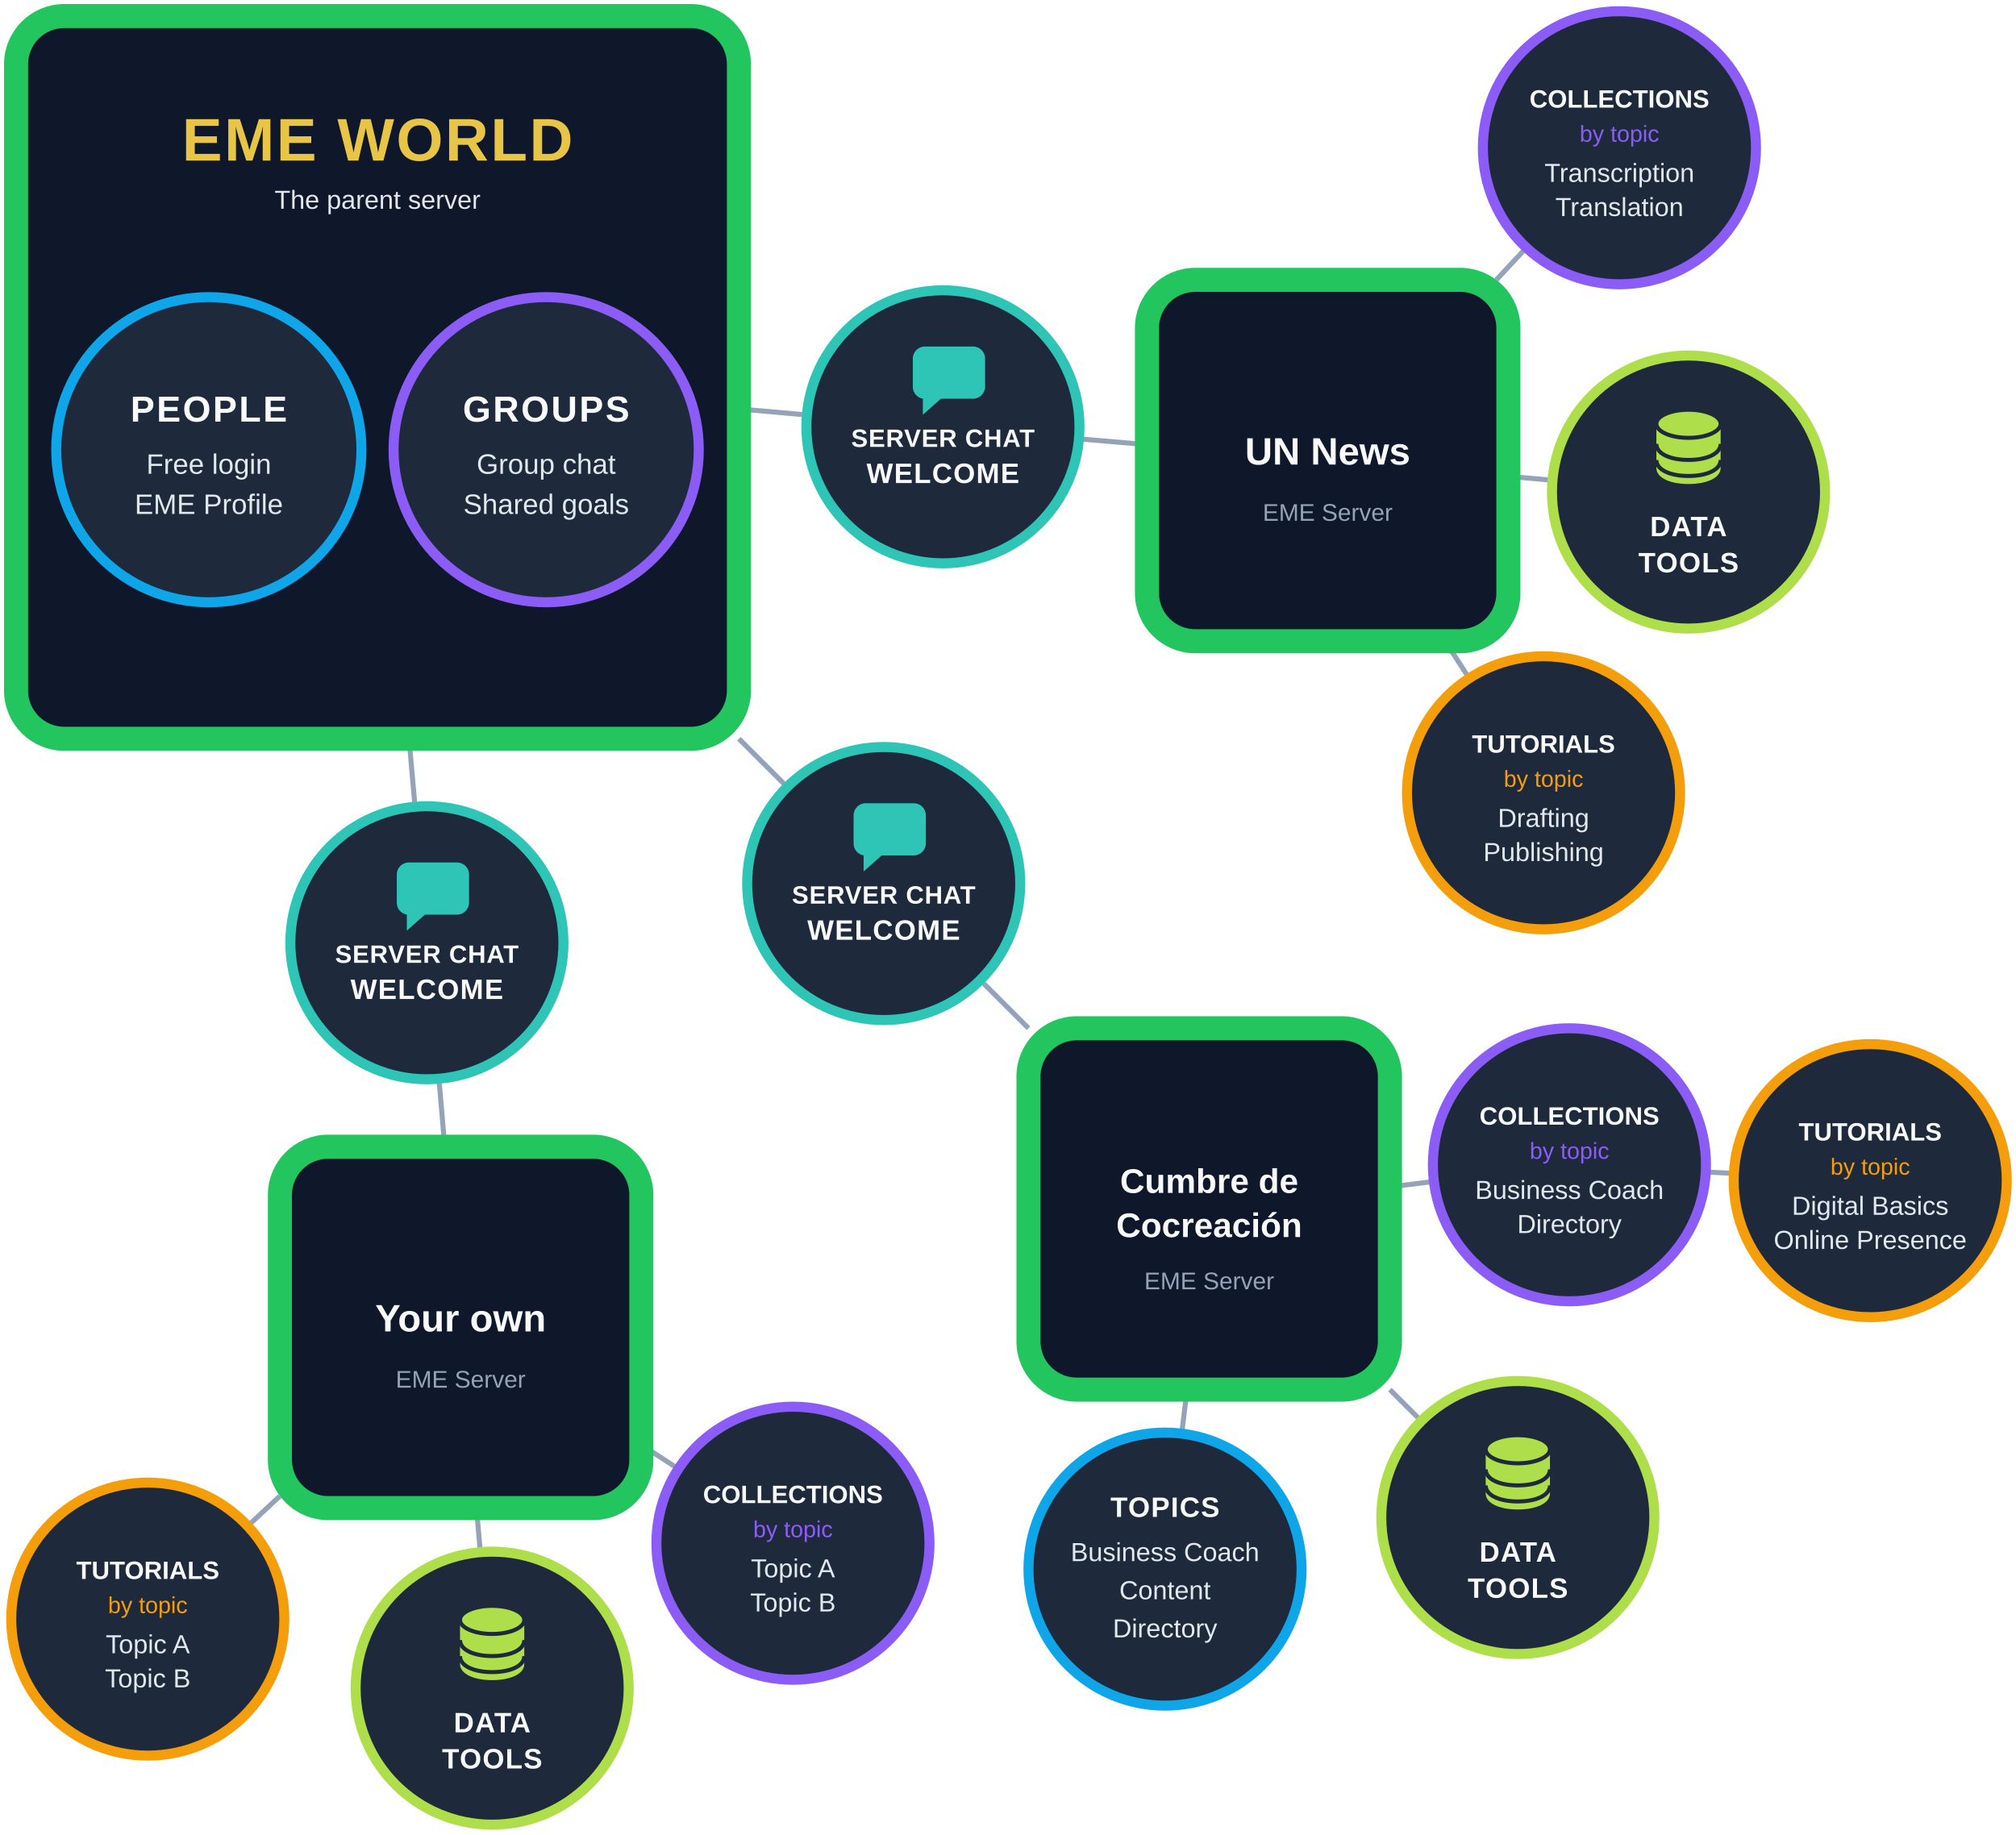
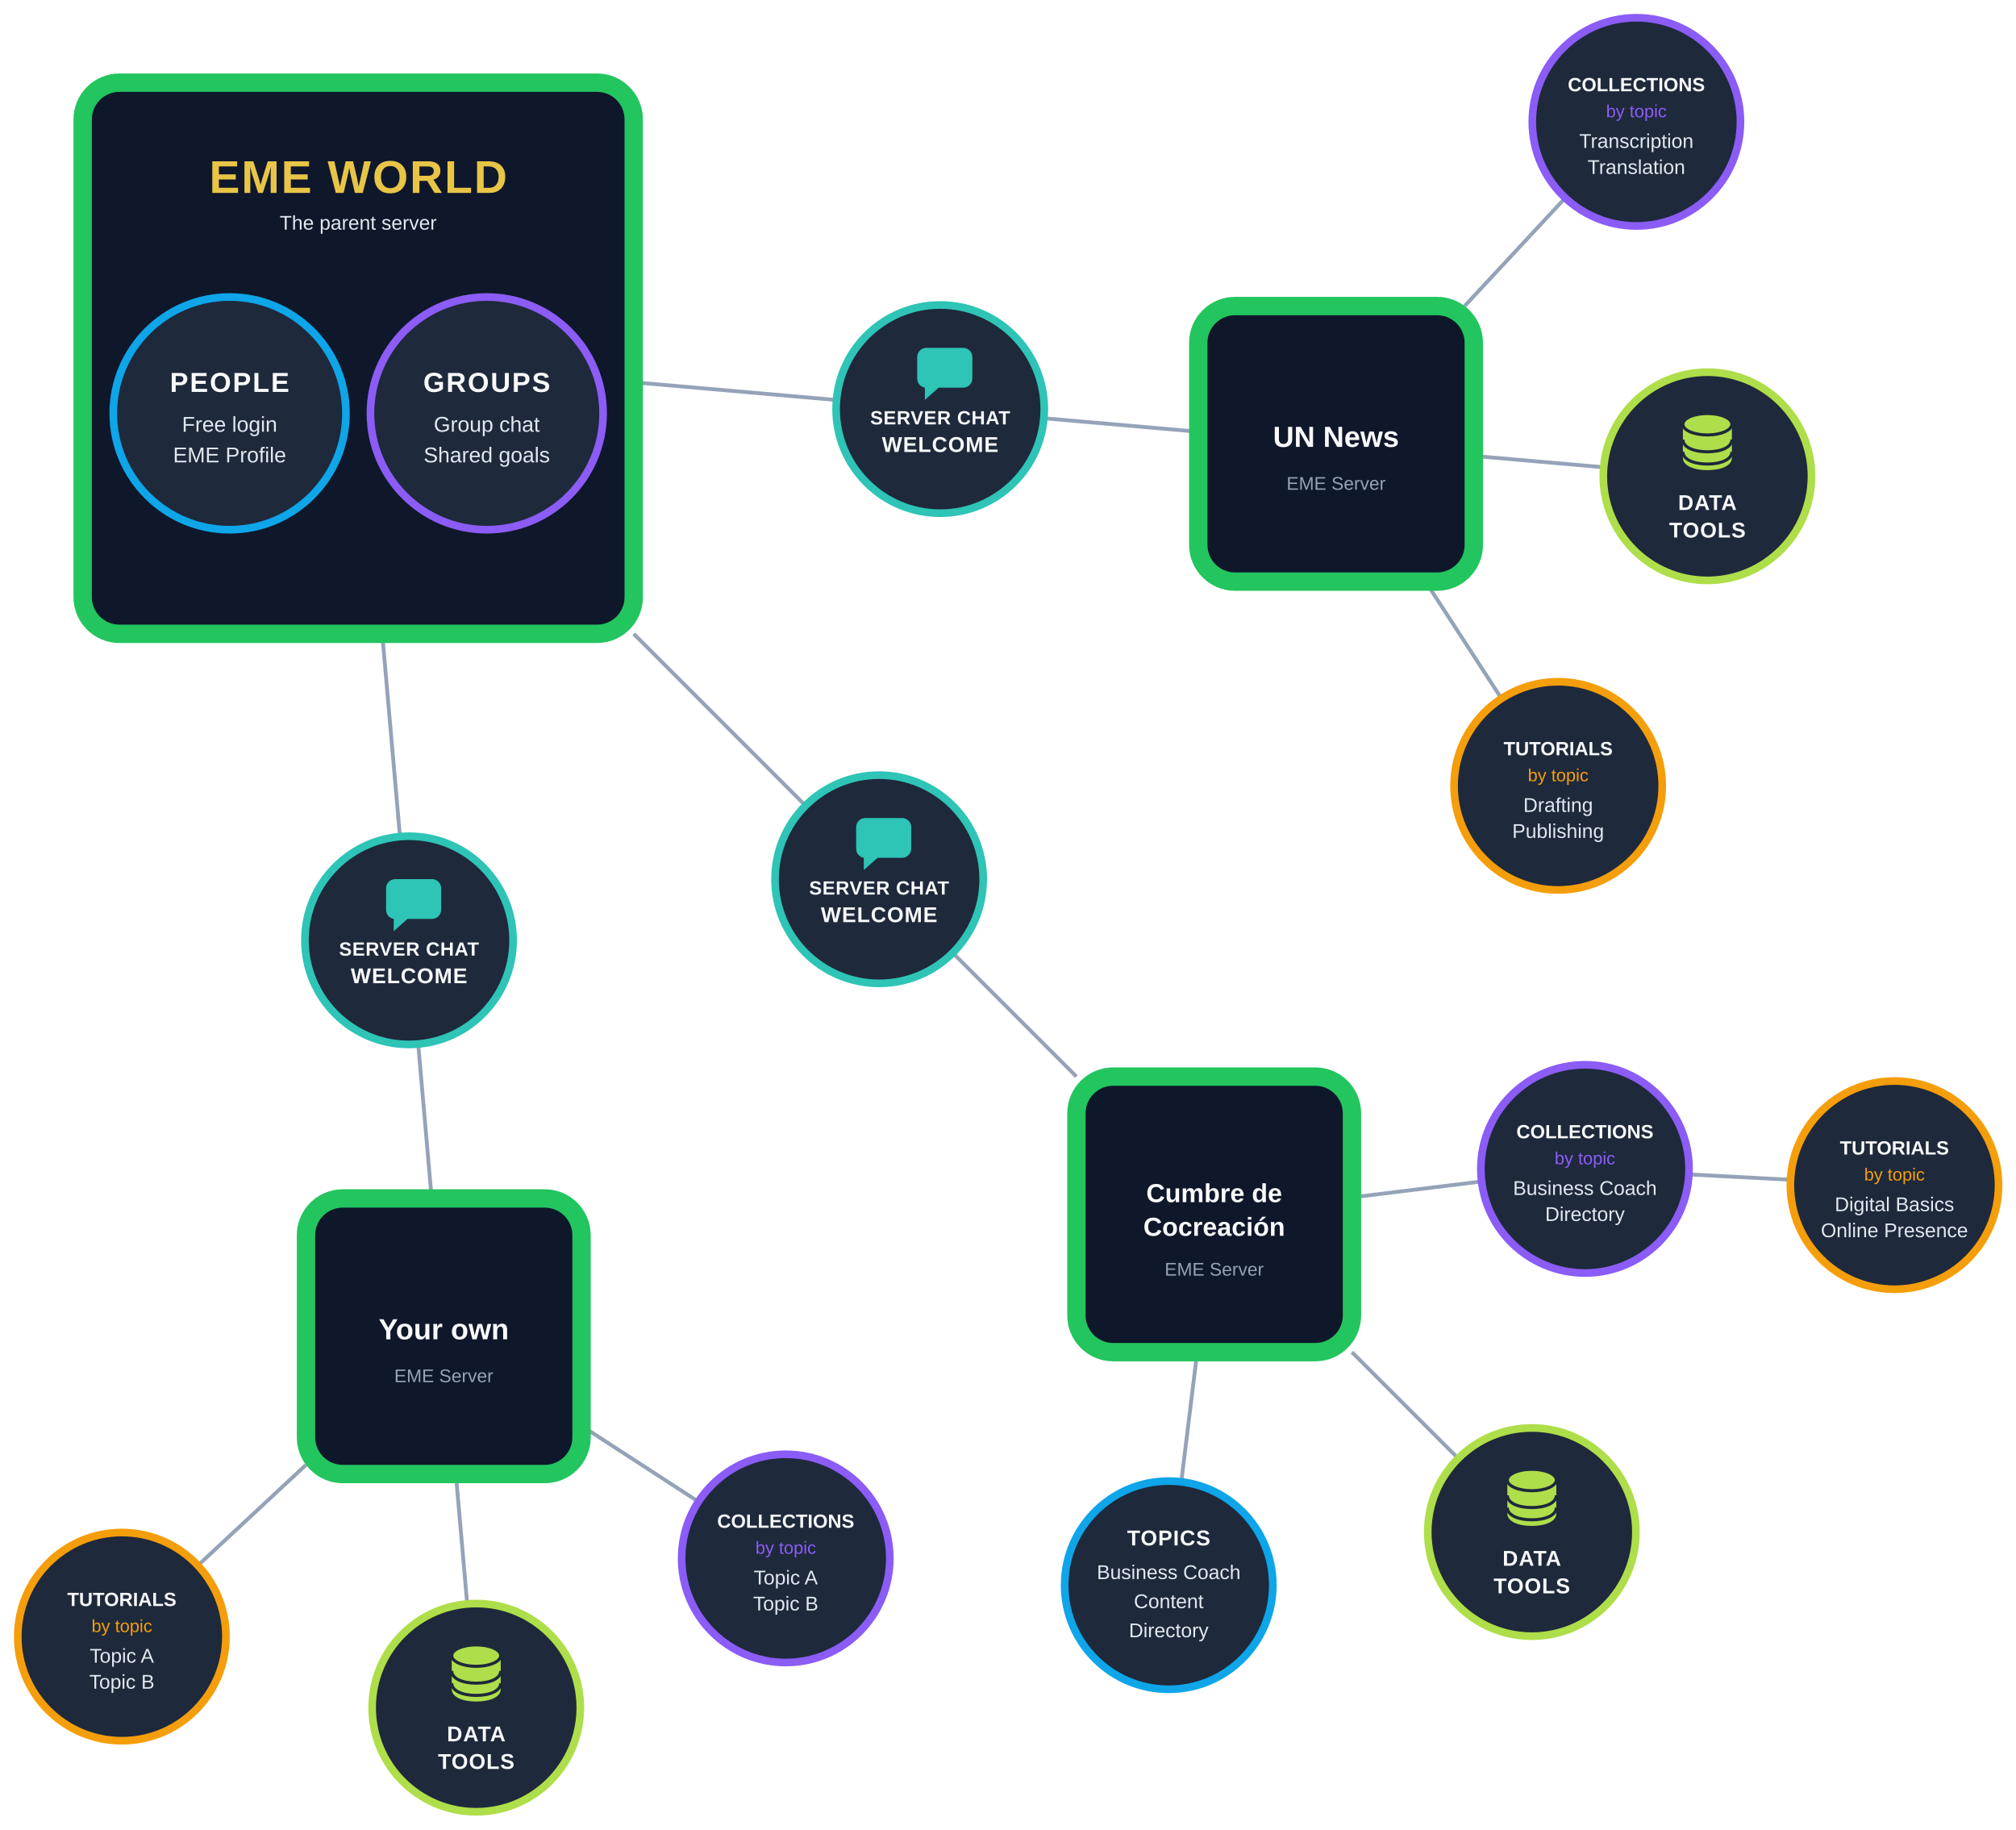
- <svg xmlns="http://www.w3.org/2000/svg" viewBox="512 452 1004 914" width="100%" role="img" aria-labelledby="t d" font-family="Arial, Helvetica, sans-serif">
+ <svg xmlns="http://www.w3.org/2000/svg" viewBox="466 406 1317 1195" width="100%" role="img" aria-labelledby="t d" font-family="Arial, Helvetica, sans-serif">
  <style>
  .h { font-weight: 700; }
  .m { font-weight: 400; }
  .b { font-weight: 400; }
</style>
-   <line x1="880.0" y1="655.7" x2="913.9" y2="658.7" stroke="#94a3b8" stroke-width="2.5" />
-   <line x1="1049.4" y1="670.6" x2="1083.2" y2="673.5" stroke="#94a3b8" stroke-width="2.5" />
-   <line x1="1257.2" y1="591.4" x2="1272.2" y2="575.3" stroke="#94a3b8" stroke-width="2.5" />
-   <line x1="1263.2" y1="689.3" x2="1285.1" y2="691.2" stroke="#94a3b8" stroke-width="2.5" />
-   <line x1="1231.7" y1="771.4" x2="1243.7" y2="789.9" stroke="#94a3b8" stroke-width="2.5" />
-   <line x1="880.0" y1="820.0" x2="904.0" y2="844.0" stroke="#94a3b8" stroke-width="2.5" />
-   <line x1="1000.2" y1="940.2" x2="1024.2" y2="964.2" stroke="#94a3b8" stroke-width="2.5" />
-   <line x1="1204.2" y1="1043.2" x2="1226.1" y2="1040.5" stroke="#94a3b8" stroke-width="2.5" />
-   <line x1="1361.5" y1="1035.8" x2="1375.5" y2="1036.5" stroke="#94a3b8" stroke-width="2.5" />
-   <line x1="1204.2" y1="1144.2" x2="1219.8" y2="1159.8" stroke="#94a3b8" stroke-width="2.5" />
-   <line x1="1103.2" y1="1144.2" x2="1100.5" y2="1166.1" stroke="#94a3b8" stroke-width="2.5" />
-   <line x1="715.7" y1="820.0" x2="718.7" y2="853.9" stroke="#94a3b8" stroke-width="2.5" />
-   <line x1="730.6" y1="989.4" x2="733.5" y2="1023.2" stroke="#94a3b8" stroke-width="2.5" />
-   <line x1="831.4" y1="1171.7" x2="849.9" y2="1183.7" stroke="#94a3b8" stroke-width="2.5" />
-   <line x1="749.3" y1="1203.2" x2="751.2" y2="1225.1" stroke="#94a3b8" stroke-width="2.5" />
-   <line x1="651.4" y1="1197.2" x2="635.3" y2="1212.2" stroke="#94a3b8" stroke-width="2.5" />
-   <circle cx="981.6" cy="664.6" r="68" fill="#1e293b" stroke="#2EC4B6" stroke-width="5" />
-   <path d="M966.6 624.6h30a6 6 0 0 1 6 6v14a6 6 0 0 1-6 6h-16l-9 8v-8a6 6 0 0 1-5-6v-14a6 6 0 0 1 6-6z" fill="#2EC4B6" />
-   <text x="981.6" y="674.6" text-anchor="middle" class="h" fill="#f8fafc" font-size="12.5" letter-spacing="0.3">SERVER CHAT</text>
-   <text x="981.6" y="692.6" text-anchor="middle" class="h" fill="#f8fafc" font-size="14" letter-spacing="0.5">WELCOME</text>
-   <rect x="1083.2" y="591.4" width="180" height="180" rx="24" fill="#0f172a" stroke="#22c55e" stroke-width="12" />
-   <text x="1173.2" y="683.4" text-anchor="middle" class="h" fill="#f8fafc" font-size="19">UN News</text>
-   <text x="1173.2" y="711.4" text-anchor="middle" class="m" fill="#94a3b8" font-size="12">EME Server</text>
-   <circle cx="1318.5" cy="525.6" r="68" fill="#1e293b" stroke="#8b5cf6" stroke-width="5" />
-   <text x="1318.5" y="505.6" text-anchor="middle" class="h" fill="#f8fafc" font-size="12.5" letter-spacing="0">COLLECTIONS</text>
-   <text x="1318.5" y="522.6" text-anchor="middle" class="m" fill="#8b5cf6" font-size="11.5">by topic</text>
-   <text x="1318.5" y="542.6" text-anchor="middle" class="b" fill="#e2e8f0" font-size="13">Transcription</text>
-   <text x="1318.5" y="559.6" text-anchor="middle" class="b" fill="#e2e8f0" font-size="13">Translation</text>
-   <circle cx="1352.9" cy="697.1" r="68" fill="#1e293b" stroke="#AEDE4A" stroke-width="5" />
-   <path d="M1336.9 663.1v22c0 5 7 8 16 8s16-3 16-8v-22" fill="#AEDE4A" />
-   <ellipse cx="1352.9" cy="663.1" rx="16" ry="7" fill="#AEDE4A" stroke="#1e293b" stroke-width="2" />
-   <path d="M1336.9 673.1c0 5 7 8 16 8s16-3 16-8M1336.9 681.1c0 5 7 8 16 8s16-3 16-8" fill="none" stroke="#1e293b" stroke-width="2" />
-   <text x="1352.9" y="719.1" text-anchor="middle" class="h" fill="#f8fafc" font-size="14" letter-spacing="0.5">DATA</text>
-   <text x="1352.9" y="737.1" text-anchor="middle" class="h" fill="#f8fafc" font-size="14" letter-spacing="0.5">TOOLS</text>
-   <circle cx="1280.7" cy="846.9" r="68" fill="#1e293b" stroke="#f59e0b" stroke-width="5" />
-   <text x="1280.7" y="826.9" text-anchor="middle" class="h" fill="#f8fafc" font-size="12.5" letter-spacing="0">TUTORIALS</text>
-   <text x="1280.7" y="843.9" text-anchor="middle" class="m" fill="#f59e0b" font-size="11.5">by topic</text>
-   <text x="1280.7" y="863.9" text-anchor="middle" class="b" fill="#e2e8f0" font-size="13">Drafting</text>
-   <text x="1280.7" y="880.9" text-anchor="middle" class="b" fill="#e2e8f0" font-size="13">Publishing</text>
-   <circle cx="952.1" cy="892.1" r="68" fill="#1e293b" stroke="#2EC4B6" stroke-width="5" />
-   <path d="M937.1 852.1h30a6 6 0 0 1 6 6v14a6 6 0 0 1-6 6h-16l-9 8v-8a6 6 0 0 1-5-6v-14a6 6 0 0 1 6-6z" fill="#2EC4B6" />
-   <text x="952.1" y="902.1" text-anchor="middle" class="h" fill="#f8fafc" font-size="12.5" letter-spacing="0.3">SERVER CHAT</text>
-   <text x="952.1" y="920.1" text-anchor="middle" class="h" fill="#f8fafc" font-size="14" letter-spacing="0.5">WELCOME</text>
-   <rect x="1024.2" y="964.2" width="180" height="180" rx="24" fill="#0f172a" stroke="#22c55e" stroke-width="12" />
-   <text x="1114.2" y="1046.2" text-anchor="middle" class="h" fill="#f8fafc" font-size="17">Cumbre de</text>
-   <text x="1114.2" y="1068.2" text-anchor="middle" class="h" fill="#f8fafc" font-size="17">Cocreación</text>
-   <text x="1114.2" y="1094.2" text-anchor="middle" class="m" fill="#94a3b8" font-size="12">EME Server</text>
-   <circle cx="1293.6" cy="1032.2" r="68" fill="#1e293b" stroke="#8b5cf6" stroke-width="5" />
-   <text x="1293.6" y="1012.2" text-anchor="middle" class="h" fill="#f8fafc" font-size="12.5" letter-spacing="0">COLLECTIONS</text>
-   <text x="1293.6" y="1029.2" text-anchor="middle" class="m" fill="#8b5cf6" font-size="11.5">by topic</text>
-   <text x="1293.6" y="1049.2" text-anchor="middle" class="b" fill="#e2e8f0" font-size="13">Business Coach</text>
-   <text x="1293.6" y="1066.2" text-anchor="middle" class="b" fill="#e2e8f0" font-size="13">Directory</text>
-   <circle cx="1443.4" cy="1040.1" r="68" fill="#1e293b" stroke="#f59e0b" stroke-width="5" />
-   <text x="1443.4" y="1020.1" text-anchor="middle" class="h" fill="#f8fafc" font-size="12.5" letter-spacing="0">TUTORIALS</text>
-   <text x="1443.4" y="1037.1" text-anchor="middle" class="m" fill="#f59e0b" font-size="11.5">by topic</text>
-   <text x="1443.4" y="1057.1" text-anchor="middle" class="b" fill="#e2e8f0" font-size="13">Digital Basics</text>
-   <text x="1443.4" y="1074.1" text-anchor="middle" class="b" fill="#e2e8f0" font-size="13">Online Presence</text>
-   <circle cx="1267.9" cy="1207.9" r="68" fill="#1e293b" stroke="#AEDE4A" stroke-width="5" />
-   <path d="M1251.9 1173.9v22c0 5 7 8 16 8s16-3 16-8v-22" fill="#AEDE4A" />
-   <ellipse cx="1267.9" cy="1173.9" rx="16" ry="7" fill="#AEDE4A" stroke="#1e293b" stroke-width="2" />
-   <path d="M1251.9 1183.9c0 5 7 8 16 8s16-3 16-8M1251.9 1191.9c0 5 7 8 16 8s16-3 16-8" fill="none" stroke="#1e293b" stroke-width="2" />
-   <text x="1267.9" y="1229.9" text-anchor="middle" class="h" fill="#f8fafc" font-size="14" letter-spacing="0.5">DATA</text>
-   <text x="1267.9" y="1247.9" text-anchor="middle" class="h" fill="#f8fafc" font-size="14" letter-spacing="0.5">TOOLS</text>
-   <circle cx="1092.2" cy="1233.6" r="68" fill="#1e293b" stroke="#0ea5e9" stroke-width="5" />
-   <text x="1092.2" y="1207.6" text-anchor="middle" class="h" fill="#f8fafc" font-size="14" letter-spacing="0.5">TOPICS</text>
-   <text x="1092.2" y="1229.6" text-anchor="middle" class="b" fill="#e2e8f0" font-size="13">Business Coach</text>
-   <text x="1092.2" y="1248.6" text-anchor="middle" class="b" fill="#e2e8f0" font-size="13">Content</text>
-   <text x="1092.2" y="1267.6" text-anchor="middle" class="b" fill="#e2e8f0" font-size="13">Directory</text>
-   <circle cx="724.6" cy="921.6" r="68" fill="#1e293b" stroke="#2EC4B6" stroke-width="5" />
-   <path d="M709.6 881.6h30a6 6 0 0 1 6 6v14a6 6 0 0 1-6 6h-16l-9 8v-8a6 6 0 0 1-5-6v-14a6 6 0 0 1 6-6z" fill="#2EC4B6" />
-   <text x="724.6" y="931.6" text-anchor="middle" class="h" fill="#f8fafc" font-size="12.5" letter-spacing="0.3">SERVER CHAT</text>
-   <text x="724.6" y="949.6" text-anchor="middle" class="h" fill="#f8fafc" font-size="14" letter-spacing="0.5">WELCOME</text>
-   <rect x="651.4" y="1023.2" width="180" height="180" rx="24" fill="#0f172a" stroke="#22c55e" stroke-width="12" />
-   <text x="741.4" y="1115.2" text-anchor="middle" class="h" fill="#f8fafc" font-size="19">Your own</text>
-   <text x="741.4" y="1143.2" text-anchor="middle" class="m" fill="#94a3b8" font-size="12">EME Server</text>
-   <circle cx="906.9" cy="1220.7" r="68" fill="#1e293b" stroke="#8b5cf6" stroke-width="5" />
-   <text x="906.9" y="1200.7" text-anchor="middle" class="h" fill="#f8fafc" font-size="12.5" letter-spacing="0">COLLECTIONS</text>
-   <text x="906.9" y="1217.7" text-anchor="middle" class="m" fill="#8b5cf6" font-size="11.5">by topic</text>
-   <text x="906.9" y="1237.7" text-anchor="middle" class="b" fill="#e2e8f0" font-size="13">Topic A</text>
-   <text x="906.9" y="1254.7" text-anchor="middle" class="b" fill="#e2e8f0" font-size="13">Topic B</text>
-   <circle cx="757.1" cy="1292.9" r="68" fill="#1e293b" stroke="#AEDE4A" stroke-width="5" />
-   <path d="M741.1 1258.9v22c0 5 7 8 16 8s16-3 16-8v-22" fill="#AEDE4A" />
-   <ellipse cx="757.1" cy="1258.9" rx="16" ry="7" fill="#AEDE4A" stroke="#1e293b" stroke-width="2" />
-   <path d="M741.1 1268.9c0 5 7 8 16 8s16-3 16-8M741.1 1276.9c0 5 7 8 16 8s16-3 16-8" fill="none" stroke="#1e293b" stroke-width="2" />
-   <text x="757.1" y="1314.9" text-anchor="middle" class="h" fill="#f8fafc" font-size="14" letter-spacing="0.5">DATA</text>
-   <text x="757.1" y="1332.9" text-anchor="middle" class="h" fill="#f8fafc" font-size="14" letter-spacing="0.5">TOOLS</text>
-   <circle cx="585.6" cy="1258.5" r="68" fill="#1e293b" stroke="#f59e0b" stroke-width="5" />
-   <text x="585.6" y="1238.5" text-anchor="middle" class="h" fill="#f8fafc" font-size="12.5" letter-spacing="0">TUTORIALS</text>
-   <text x="585.6" y="1255.5" text-anchor="middle" class="m" fill="#f59e0b" font-size="11.5">by topic</text>
-   <text x="585.6" y="1275.5" text-anchor="middle" class="b" fill="#e2e8f0" font-size="13">Topic A</text>
-   <text x="585.6" y="1292.5" text-anchor="middle" class="b" fill="#e2e8f0" font-size="13">Topic B</text>
+   <line x1="880.0" y1="655.7" x2="1012.5" y2="667.3" stroke="#94a3b8" stroke-width="2.5" />
+   <line x1="1148.0" y1="679.2" x2="1248.8" y2="688.0" stroke="#94a3b8" stroke-width="2.5" />
+   <line x1="1422.8" y1="605.9" x2="1488.6" y2="535.2" stroke="#94a3b8" stroke-width="2.5" />
+   <line x1="1428.8" y1="703.8" x2="1513.6" y2="711.2" stroke="#94a3b8" stroke-width="2.5" />
+   <line x1="1397.3" y1="785.9" x2="1446.9" y2="862.3" stroke="#94a3b8" stroke-width="2.5" />
+   <line x1="880.0" y1="820.0" x2="992.2" y2="932.2" stroke="#94a3b8" stroke-width="2.5" />
+   <line x1="1088.4" y1="1028.4" x2="1169.2" y2="1109.2" stroke="#94a3b8" stroke-width="2.5" />
+   <line x1="1349.2" y1="1188.1" x2="1433.9" y2="1177.7" stroke="#94a3b8" stroke-width="2.5" />
+   <line x1="1569.3" y1="1173.1" x2="1635.7" y2="1176.6" stroke="#94a3b8" stroke-width="2.5" />
+   <line x1="1349.2" y1="1289.2" x2="1418.6" y2="1358.6" stroke="#94a3b8" stroke-width="2.5" />
+   <line x1="1248.1" y1="1289.2" x2="1237.7" y2="1373.9" stroke="#94a3b8" stroke-width="2.5" />
+   <line x1="715.7" y1="820.0" x2="727.3" y2="952.5" stroke="#94a3b8" stroke-width="2.5" />
+   <line x1="739.2" y1="1088.0" x2="748.0" y2="1188.8" stroke="#94a3b8" stroke-width="2.5" />
+   <line x1="845.9" y1="1337.3" x2="922.3" y2="1386.9" stroke="#94a3b8" stroke-width="2.5" />
+   <line x1="763.8" y1="1368.8" x2="771.2" y2="1453.6" stroke="#94a3b8" stroke-width="2.5" />
+   <line x1="665.9" y1="1362.8" x2="595.2" y2="1428.6" stroke="#94a3b8" stroke-width="2.5" />
+   <g transform="translate(98.6 8.6)">
+     <circle cx="981.6" cy="664.6" r="68" fill="#1e293b" stroke="#2EC4B6" stroke-width="5" />
+     <path d="M966.6 624.6h30a6 6 0 0 1 6 6v14a6 6 0 0 1-6 6h-16l-9 8v-8a6 6 0 0 1-5-6v-14a6 6 0 0 1 6-6z" fill="#2EC4B6" />
+     <text x="981.6" y="674.6" text-anchor="middle" class="h" fill="#f8fafc" font-size="12.5" letter-spacing="0.3">SERVER CHAT</text>
+     <text x="981.6" y="692.6" text-anchor="middle" class="h" fill="#f8fafc" font-size="14" letter-spacing="0.5">WELCOME</text>
+   </g>
+   <g transform="translate(165.6 14.5)">
+     <rect x="1083.2" y="591.4" width="180" height="180" rx="24" fill="#0f172a" stroke="#22c55e" stroke-width="12" />
+     <text x="1173.2" y="683.4" text-anchor="middle" class="h" fill="#f8fafc" font-size="19">UN News</text>
+     <text x="1173.2" y="711.4" text-anchor="middle" class="m" fill="#94a3b8" font-size="12">EME Server</text>
+   </g>
+   <g transform="translate(216.5 -40.0)">
+     <circle cx="1318.5" cy="525.6" r="68" fill="#1e293b" stroke="#8b5cf6" stroke-width="5" />
+     <text x="1318.5" y="505.6" text-anchor="middle" class="h" fill="#f8fafc" font-size="12.5" letter-spacing="0">COLLECTIONS</text>
+     <text x="1318.5" y="522.6" text-anchor="middle" class="m" fill="#8b5cf6" font-size="11.5">by topic</text>
+     <text x="1318.5" y="542.6" text-anchor="middle" class="b" fill="#e2e8f0" font-size="13">Transcription</text>
+     <text x="1318.5" y="559.6" text-anchor="middle" class="b" fill="#e2e8f0" font-size="13">Translation</text>
+   </g>
+   <g transform="translate(228.5 20.0)">
+     <circle cx="1352.9" cy="697.1" r="68" fill="#1e293b" stroke="#AEDE4A" stroke-width="5" />
+     <path d="M1336.9 663.1v22c0 5 7 8 16 8s16-3 16-8v-22" fill="#AEDE4A" />
+     <ellipse cx="1352.9" cy="663.1" rx="16" ry="7" fill="#AEDE4A" stroke="#1e293b" stroke-width="2" />
+     <path d="M1336.9 673.1c0 5 7 8 16 8s16-3 16-8M1336.9 681.1c0 5 7 8 16 8s16-3 16-8" fill="none" stroke="#1e293b" stroke-width="2" />
+     <text x="1352.9" y="719.1" text-anchor="middle" class="h" fill="#f8fafc" font-size="14" letter-spacing="0.5">DATA</text>
+     <text x="1352.9" y="737.1" text-anchor="middle" class="h" fill="#f8fafc" font-size="14" letter-spacing="0.5">TOOLS</text>
+   </g>
+   <g transform="translate(203.2 72.4)">
+     <circle cx="1280.7" cy="846.9" r="68" fill="#1e293b" stroke="#f59e0b" stroke-width="5" />
+     <text x="1280.7" y="826.9" text-anchor="middle" class="h" fill="#f8fafc" font-size="12.5" letter-spacing="0">TUTORIALS</text>
+     <text x="1280.7" y="843.9" text-anchor="middle" class="m" fill="#f59e0b" font-size="11.5">by topic</text>
+     <text x="1280.7" y="863.9" text-anchor="middle" class="b" fill="#e2e8f0" font-size="13">Drafting</text>
+     <text x="1280.7" y="880.9" text-anchor="middle" class="b" fill="#e2e8f0" font-size="13">Publishing</text>
+   </g>
+   <g transform="translate(88.2 88.2)">
+     <circle cx="952.1" cy="892.1" r="68" fill="#1e293b" stroke="#2EC4B6" stroke-width="5" />
+     <path d="M937.1 852.1h30a6 6 0 0 1 6 6v14a6 6 0 0 1-6 6h-16l-9 8v-8a6 6 0 0 1-5-6v-14a6 6 0 0 1 6-6z" fill="#2EC4B6" />
+     <text x="952.1" y="902.1" text-anchor="middle" class="h" fill="#f8fafc" font-size="12.5" letter-spacing="0.3">SERVER CHAT</text>
+     <text x="952.1" y="920.1" text-anchor="middle" class="h" fill="#f8fafc" font-size="14" letter-spacing="0.5">WELCOME</text>
+   </g>
+   <g transform="translate(145.0 145.0)">
+     <rect x="1024.2" y="964.2" width="180" height="180" rx="24" fill="#0f172a" stroke="#22c55e" stroke-width="12" />
+     <text x="1114.2" y="1046.2" text-anchor="middle" class="h" fill="#f8fafc" font-size="17">Cumbre de</text>
+     <text x="1114.2" y="1068.2" text-anchor="middle" class="h" fill="#f8fafc" font-size="17">Cocreación</text>
+     <text x="1114.2" y="1094.2" text-anchor="middle" class="m" fill="#94a3b8" font-size="12">EME Server</text>
+   </g>
+   <g transform="translate(207.8 137.3)">
+     <circle cx="1293.6" cy="1032.2" r="68" fill="#1e293b" stroke="#8b5cf6" stroke-width="5" />
+     <text x="1293.6" y="1012.2" text-anchor="middle" class="h" fill="#f8fafc" font-size="12.5" letter-spacing="0">COLLECTIONS</text>
+     <text x="1293.6" y="1029.2" text-anchor="middle" class="m" fill="#8b5cf6" font-size="11.5">by topic</text>
+     <text x="1293.6" y="1049.2" text-anchor="middle" class="b" fill="#e2e8f0" font-size="13">Business Coach</text>
+     <text x="1293.6" y="1066.2" text-anchor="middle" class="b" fill="#e2e8f0" font-size="13">Directory</text>
+   </g>
+   <g transform="translate(260.2 140.0)">
+     <circle cx="1443.4" cy="1040.1" r="68" fill="#1e293b" stroke="#f59e0b" stroke-width="5" />
+     <text x="1443.4" y="1020.1" text-anchor="middle" class="h" fill="#f8fafc" font-size="12.5" letter-spacing="0">TUTORIALS</text>
+     <text x="1443.4" y="1037.1" text-anchor="middle" class="m" fill="#f59e0b" font-size="11.5">by topic</text>
+     <text x="1443.4" y="1057.1" text-anchor="middle" class="b" fill="#e2e8f0" font-size="13">Digital Basics</text>
+     <text x="1443.4" y="1074.1" text-anchor="middle" class="b" fill="#e2e8f0" font-size="13">Online Presence</text>
+   </g>
+   <g transform="translate(198.8 198.8)">
+     <circle cx="1267.9" cy="1207.9" r="68" fill="#1e293b" stroke="#AEDE4A" stroke-width="5" />
+     <path d="M1251.9 1173.9v22c0 5 7 8 16 8s16-3 16-8v-22" fill="#AEDE4A" />
+     <ellipse cx="1267.9" cy="1173.9" rx="16" ry="7" fill="#AEDE4A" stroke="#1e293b" stroke-width="2" />
+     <path d="M1251.9 1183.9c0 5 7 8 16 8s16-3 16-8M1251.9 1191.9c0 5 7 8 16 8s16-3 16-8" fill="none" stroke="#1e293b" stroke-width="2" />
+     <text x="1267.9" y="1229.9" text-anchor="middle" class="h" fill="#f8fafc" font-size="14" letter-spacing="0.5">DATA</text>
+     <text x="1267.9" y="1247.9" text-anchor="middle" class="h" fill="#f8fafc" font-size="14" letter-spacing="0.5">TOOLS</text>
+   </g>
+   <g transform="translate(137.3 207.8)">
+     <circle cx="1092.2" cy="1233.6" r="68" fill="#1e293b" stroke="#0ea5e9" stroke-width="5" />
+     <text x="1092.2" y="1207.6" text-anchor="middle" class="h" fill="#f8fafc" font-size="14" letter-spacing="0.5">TOPICS</text>
+     <text x="1092.2" y="1229.6" text-anchor="middle" class="b" fill="#e2e8f0" font-size="13">Business Coach</text>
+     <text x="1092.2" y="1248.6" text-anchor="middle" class="b" fill="#e2e8f0" font-size="13">Content</text>
+     <text x="1092.2" y="1267.6" text-anchor="middle" class="b" fill="#e2e8f0" font-size="13">Directory</text>
+   </g>
+   <g transform="translate(8.6 98.6)">
+     <circle cx="724.6" cy="921.6" r="68" fill="#1e293b" stroke="#2EC4B6" stroke-width="5" />
+     <path d="M709.6 881.6h30a6 6 0 0 1 6 6v14a6 6 0 0 1-6 6h-16l-9 8v-8a6 6 0 0 1-5-6v-14a6 6 0 0 1 6-6z" fill="#2EC4B6" />
+     <text x="724.6" y="931.6" text-anchor="middle" class="h" fill="#f8fafc" font-size="12.5" letter-spacing="0.3">SERVER CHAT</text>
+     <text x="724.6" y="949.6" text-anchor="middle" class="h" fill="#f8fafc" font-size="14" letter-spacing="0.5">WELCOME</text>
+   </g>
+   <g transform="translate(14.5 165.6)">
+     <rect x="651.4" y="1023.2" width="180" height="180" rx="24" fill="#0f172a" stroke="#22c55e" stroke-width="12" />
+     <text x="741.4" y="1115.2" text-anchor="middle" class="h" fill="#f8fafc" font-size="19">Your own</text>
+     <text x="741.4" y="1143.2" text-anchor="middle" class="m" fill="#94a3b8" font-size="12">EME Server</text>
+   </g>
+   <g transform="translate(72.4 203.2)">
+     <circle cx="906.9" cy="1220.7" r="68" fill="#1e293b" stroke="#8b5cf6" stroke-width="5" />
+     <text x="906.9" y="1200.7" text-anchor="middle" class="h" fill="#f8fafc" font-size="12.5" letter-spacing="0">COLLECTIONS</text>
+     <text x="906.9" y="1217.7" text-anchor="middle" class="m" fill="#8b5cf6" font-size="11.5">by topic</text>
+     <text x="906.9" y="1237.7" text-anchor="middle" class="b" fill="#e2e8f0" font-size="13">Topic A</text>
+     <text x="906.9" y="1254.7" text-anchor="middle" class="b" fill="#e2e8f0" font-size="13">Topic B</text>
+   </g>
+   <g transform="translate(20.0 228.5)">
+     <circle cx="757.1" cy="1292.9" r="68" fill="#1e293b" stroke="#AEDE4A" stroke-width="5" />
+     <path d="M741.1 1258.9v22c0 5 7 8 16 8s16-3 16-8v-22" fill="#AEDE4A" />
+     <ellipse cx="757.1" cy="1258.9" rx="16" ry="7" fill="#AEDE4A" stroke="#1e293b" stroke-width="2" />
+     <path d="M741.1 1268.9c0 5 7 8 16 8s16-3 16-8M741.1 1276.9c0 5 7 8 16 8s16-3 16-8" fill="none" stroke="#1e293b" stroke-width="2" />
+     <text x="757.1" y="1314.9" text-anchor="middle" class="h" fill="#f8fafc" font-size="14" letter-spacing="0.5">DATA</text>
+     <text x="757.1" y="1332.9" text-anchor="middle" class="h" fill="#f8fafc" font-size="14" letter-spacing="0.5">TOOLS</text>
+   </g>
+   <g transform="translate(-40.0 216.5)">
+     <circle cx="585.6" cy="1258.5" r="68" fill="#1e293b" stroke="#f59e0b" stroke-width="5" />
+     <text x="585.6" y="1238.5" text-anchor="middle" class="h" fill="#f8fafc" font-size="12.5" letter-spacing="0">TUTORIALS</text>
+     <text x="585.6" y="1255.5" text-anchor="middle" class="m" fill="#f59e0b" font-size="11.5">by topic</text>
+     <text x="585.6" y="1275.5" text-anchor="middle" class="b" fill="#e2e8f0" font-size="13">Topic A</text>
+     <text x="585.6" y="1292.5" text-anchor="middle" class="b" fill="#e2e8f0" font-size="13">Topic B</text>
+   </g>
  <rect x="520" y="460" width="360" height="360" rx="24" fill="#0f172a" stroke="#22c55e" stroke-width="12" />
  <text x="700.0" y="532.0" text-anchor="middle" class="h" fill="#E8C547" font-size="30" letter-spacing="1">EME WORLD</text>
  <text x="700.0" y="556.0" text-anchor="middle" class="m" fill="#e2e8f0" font-size="13">The parent server</text>
  <circle cx="616" cy="676" r="76" fill="#1e293b" stroke="#0ea5e9" stroke-width="5" />
  <text x="616.0" y="662.0" text-anchor="middle" class="h" fill="#f8fafc" font-size="18" letter-spacing="1">PEOPLE</text>
  <text x="616.0" y="688.0" text-anchor="middle" class="b" fill="#e2e8f0" font-size="14">Free login</text>
  <text x="616.0" y="708.0" text-anchor="middle" class="b" fill="#e2e8f0" font-size="14">EME Profile</text>
  <circle cx="784" cy="676" r="76" fill="#1e293b" stroke="#8b5cf6" stroke-width="5" />
  <text x="784.0" y="662.0" text-anchor="middle" class="h" fill="#f8fafc" font-size="18" letter-spacing="1">GROUPS</text>
  <text x="784.0" y="688.0" text-anchor="middle" class="b" fill="#e2e8f0" font-size="14">Group chat</text>
  <text x="784.0" y="708.0" text-anchor="middle" class="b" fill="#e2e8f0" font-size="14">Shared goals</text>
</svg>
